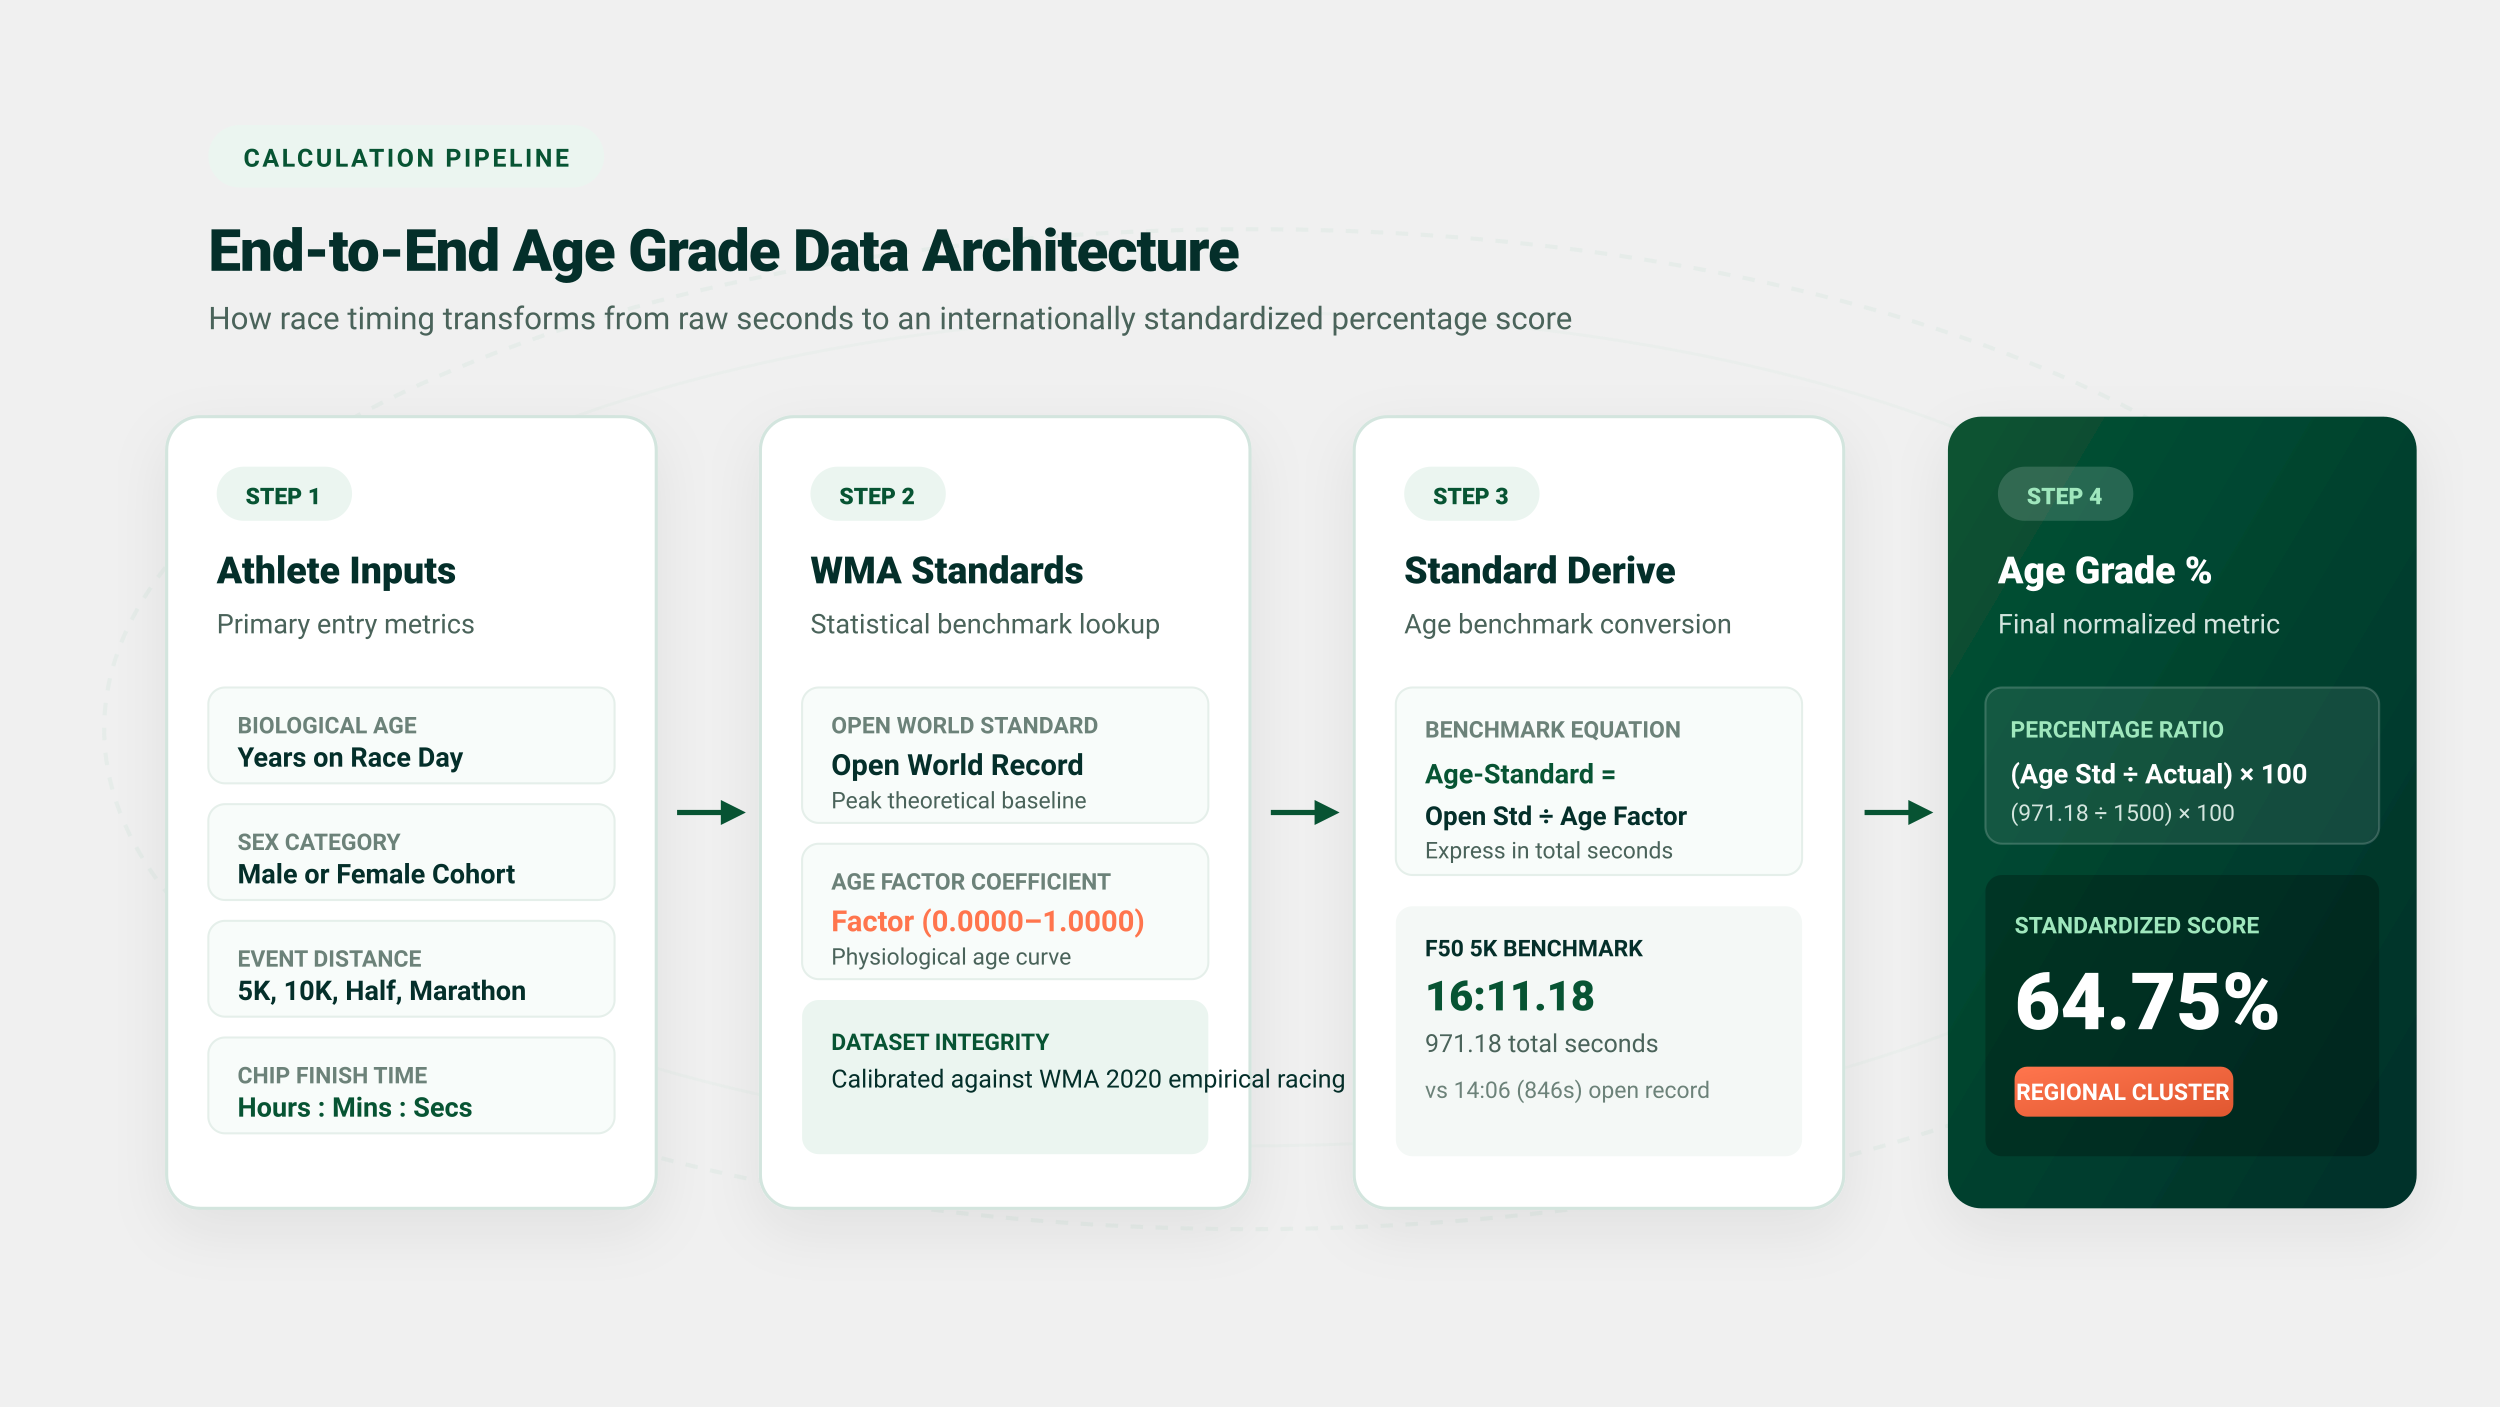
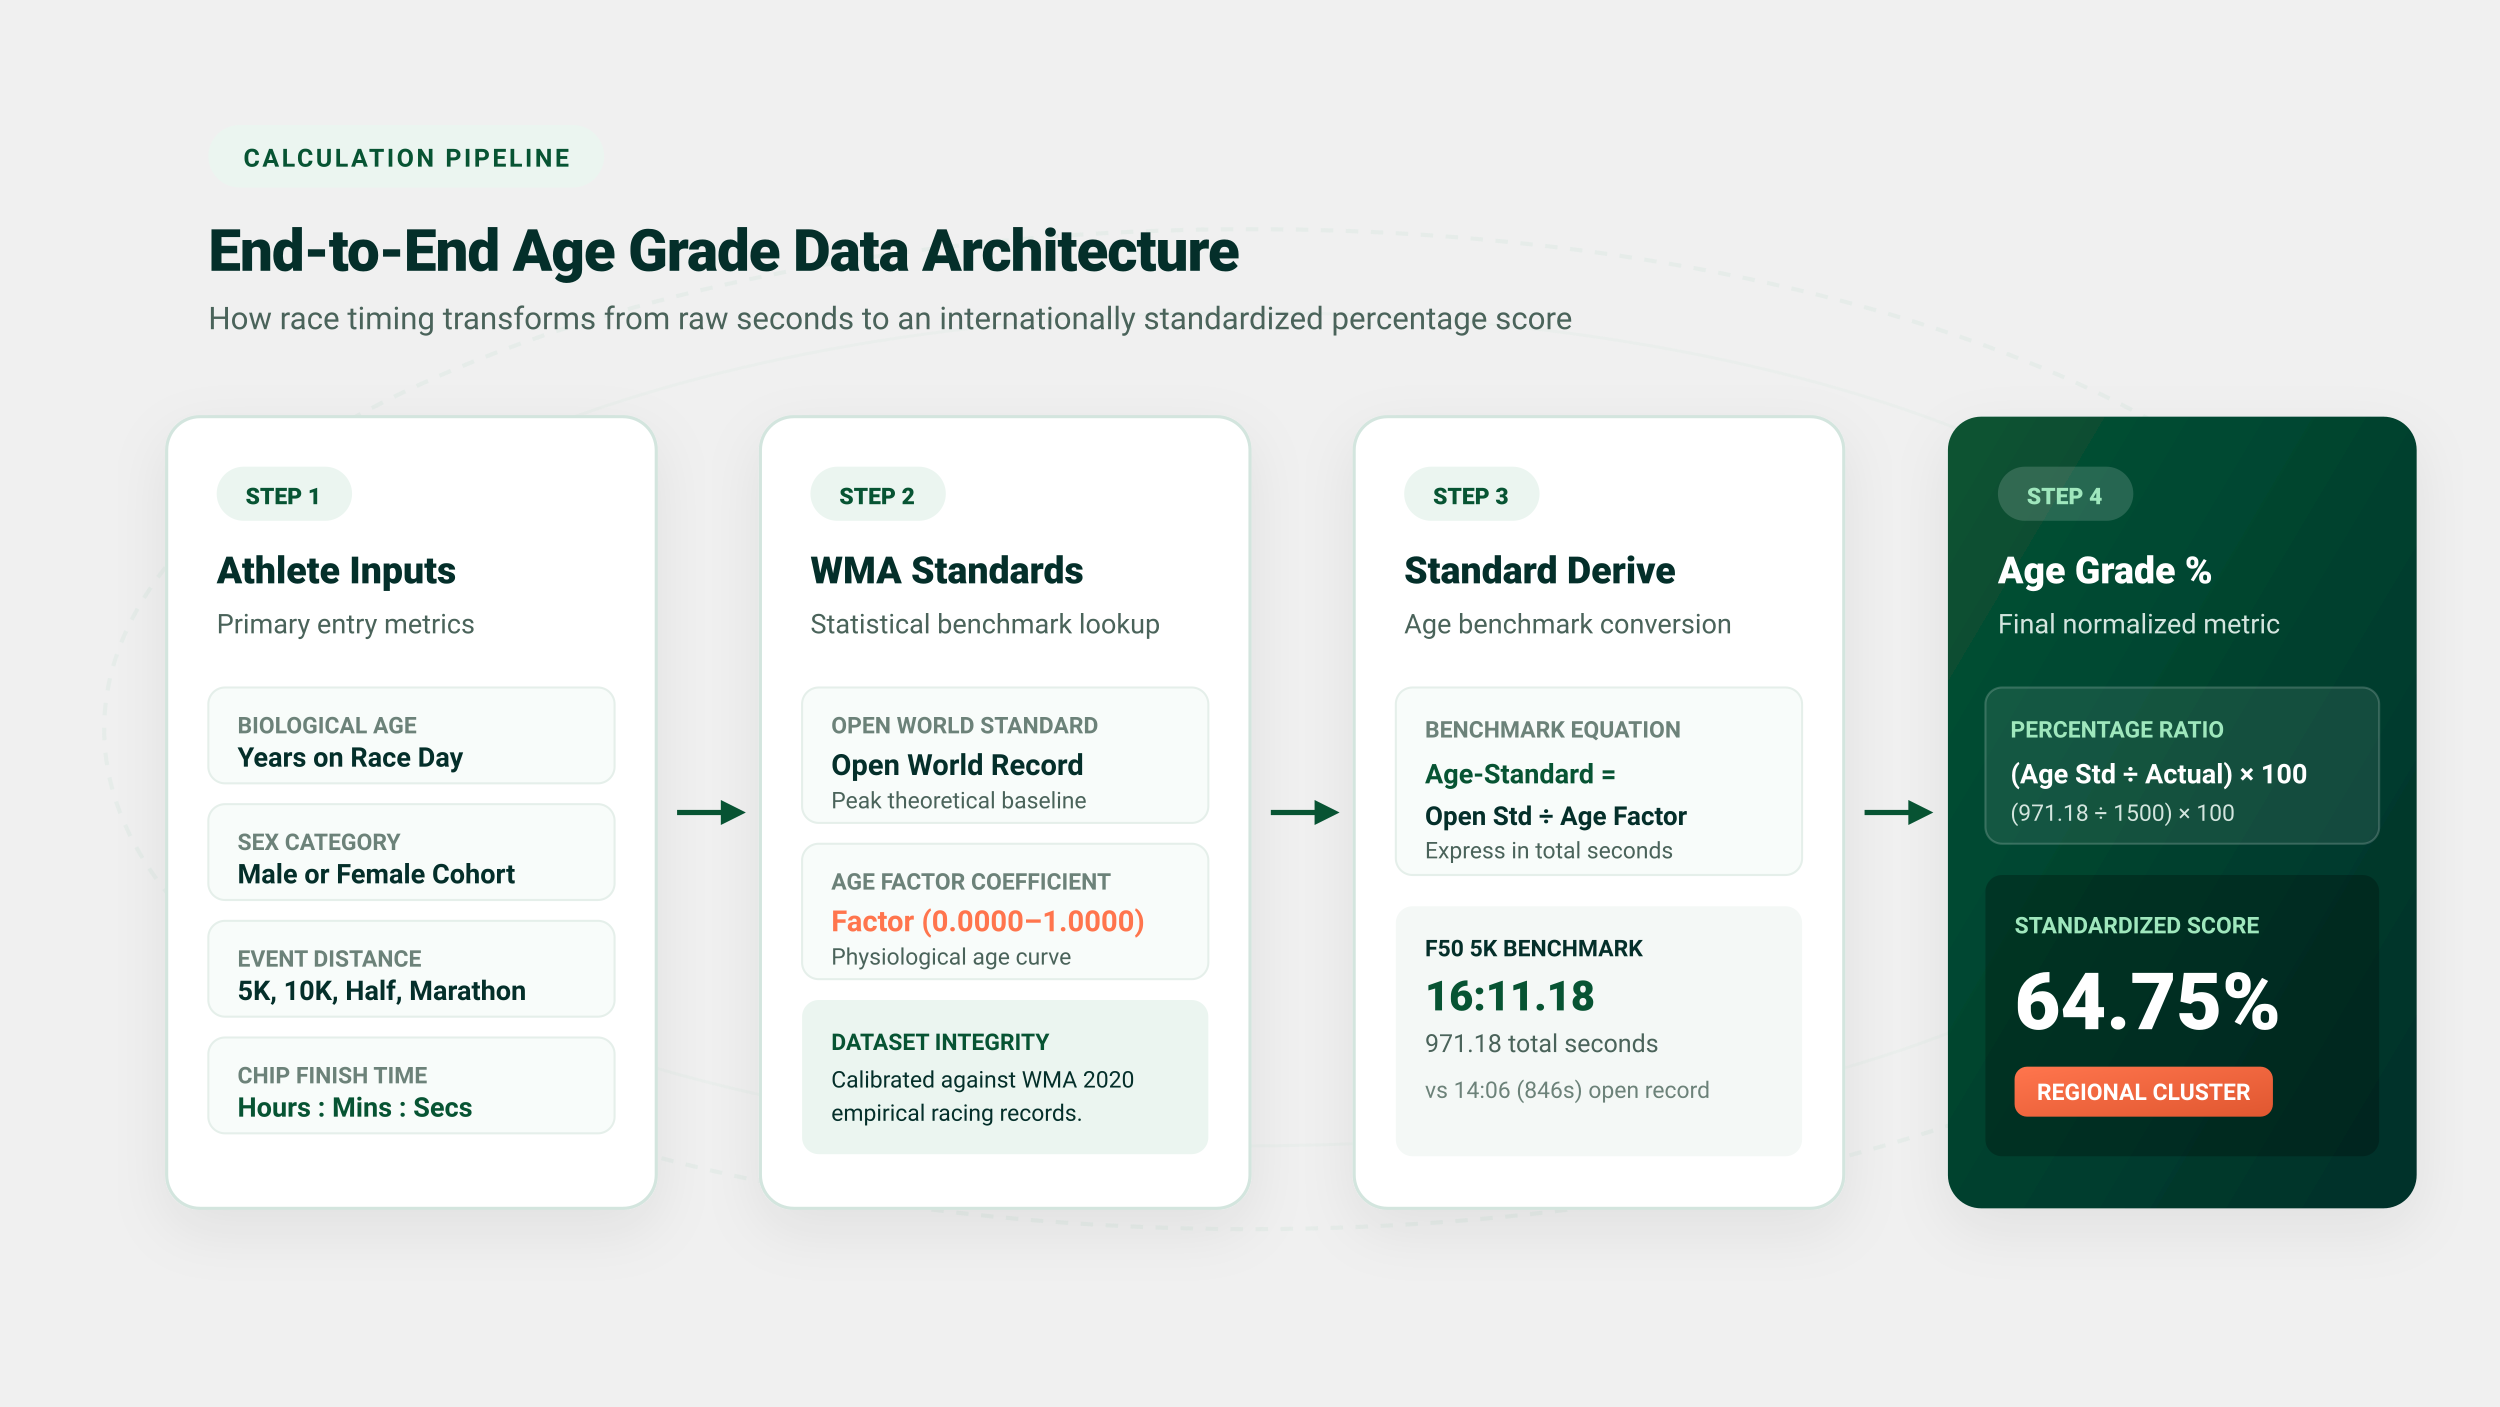
<svg xmlns="http://www.w3.org/2000/svg" viewBox="0 0 1200 675" width="1200" height="675" style="background:#F7FAF8;font-family:-apple-system,BlinkMacSystemFont,'Segoe UI',Roboto,Helvetica,Arial,sans-serif;">
  <defs>
    <filter id="nodeShadow" x="-10%" y="-10%" width="120%" height="125%" filterUnits="objectBoundingBox">
      <feDropShadow dx="0" dy="10" stdDeviation="14" flood-color="#042F2A" flood-opacity="0.07" />
    </filter>
    <linearGradient id="flowPrimary" x1="0%" y1="0%" x2="100%" y2="100%">
      <stop offset="0%" stop-color="#075433" />
      <stop offset="100%" stop-color="#042F2A" />
    </linearGradient>
    <linearGradient id="accentBadge" x1="0%" y1="0%" x2="100%" y2="100%">
      <stop offset="0%" stop-color="#FF754D" />
      <stop offset="100%" stop-color="#E05730" />
    </linearGradient>
    <marker id="arrow" viewBox="0 0 10 10" refX="6" refY="5" markerWidth="6" markerHeight="6" orient="auto-start-reverse">
      <path d="M 0 1 L 8 5 L 0 9 z" fill="#075433" />
    </marker>
  </defs>
  <g opacity="0.35">
    <ellipse cx="600" cy="350" rx="550" ry="240" fill="none" stroke="#D3E5DE" stroke-width="2" stroke-dasharray="6 6" />
    <ellipse cx="600" cy="350" rx="490" ry="200" fill="none" stroke="#E0EBE5" stroke-width="1.5" />
  </g>
  <g transform="translate(100, 60)">
    <rect x="0" y="0" width="190" height="30" rx="15" fill="#EBF5F0" />
    <text x="95" y="20" font-size="12" font-weight="700" fill="#075433" letter-spacing="1.2" text-anchor="middle">CALCULATION PIPELINE</text>
    <text x="0" y="70" font-size="28" font-weight="800" fill="#042F2A" letter-spacing="-0.5">End-to-End Age Grade Data Architecture</text>
    <text x="0" y="98" font-size="15" fill="#4A635A">How race timing transforms from raw seconds to an internationally standardized percentage score</text>
  </g>
  <g transform="translate(80, 200)">
    <rect x="0" y="0" width="235" height="380" rx="16" fill="#FFFFFF" stroke="#D3E5DE" stroke-width="1.5" filter="url(#nodeShadow)" />
    <rect x="24" y="24" width="65" height="26" rx="13" fill="#EBF5F0" />
    <text x="56" y="42" font-size="11" font-weight="800" fill="#075433" text-anchor="middle">STEP 1</text>
    <text x="24" y="80" font-size="18" font-weight="800" fill="#042F2A">Athlete Inputs</text>
    <text x="24" y="104" font-size="13" fill="#4A635A">Primary entry metrics</text>
    <g transform="translate(20, 130)">
      <rect x="0" y="0" width="195" height="46" rx="8" fill="#F8FCFA" stroke="#E5EFEA" />
      <text x="14" y="22" font-size="11" font-weight="600" fill="#6C8279">BIOLOGICAL AGE</text>
      <text x="14" y="38" font-size="13" font-weight="700" fill="#042F2A">Years on Race Day</text>
    </g>
    <g transform="translate(20, 186)">
      <rect x="0" y="0" width="195" height="46" rx="8" fill="#F8FCFA" stroke="#E5EFEA" />
      <text x="14" y="22" font-size="11" font-weight="600" fill="#6C8279">SEX CATEGORY</text>
      <text x="14" y="38" font-size="13" font-weight="700" fill="#042F2A">Male or Female Cohort</text>
    </g>
    <g transform="translate(20, 242)">
      <rect x="0" y="0" width="195" height="46" rx="8" fill="#F8FCFA" stroke="#E5EFEA" />
      <text x="14" y="22" font-size="11" font-weight="600" fill="#6C8279">EVENT DISTANCE</text>
      <text x="14" y="38" font-size="13" font-weight="700" fill="#042F2A">5K, 10K, Half, Marathon</text>
    </g>
    <g transform="translate(20, 298)">
      <rect x="0" y="0" width="195" height="46" rx="8" fill="#F8FCFA" stroke="#E5EFEA" />
      <text x="14" y="22" font-size="11" font-weight="600" fill="#6C8279">CHIP FINISH TIME</text>
      <text x="14" y="38" font-size="13" font-weight="700" fill="#075433">Hours : Mins : Secs</text>
    </g>
  </g>
  <line x1="325" y1="390" x2="355" y2="390" stroke="#075433" stroke-width="2.5" marker-end="url(#arrow)" />
  <g transform="translate(365, 200)">
    <rect x="0" y="0" width="235" height="380" rx="16" fill="#FFFFFF" stroke="#D3E5DE" stroke-width="1.5" filter="url(#nodeShadow)" />
    <rect x="24" y="24" width="65" height="26" rx="13" fill="#EBF5F0" />
    <text x="56" y="42" font-size="11" font-weight="800" fill="#075433" text-anchor="middle">STEP 2</text>
    <text x="24" y="80" font-size="18" font-weight="800" fill="#042F2A">WMA Standards</text>
    <text x="24" y="104" font-size="13" fill="#4A635A">Statistical benchmark lookup</text>
    <g transform="translate(20, 130)">
      <rect x="0" y="0" width="195" height="65" rx="8" fill="#F8FCFA" stroke="#E5EFEA" />
      <text x="14" y="22" font-size="11" font-weight="600" fill="#6C8279">OPEN WORLD STANDARD</text>
      <text x="14" y="42" font-size="14" font-weight="700" fill="#042F2A">Open World Record</text>
      <text x="14" y="58" font-size="11" fill="#4A635A">Peak theoretical baseline</text>
    </g>
    <g transform="translate(20, 205)">
      <rect x="0" y="0" width="195" height="65" rx="8" fill="#F8FCFA" stroke="#E5EFEA" />
      <text x="14" y="22" font-size="11" font-weight="600" fill="#6C8279">AGE FACTOR COEFFICIENT</text>
      <text x="14" y="42" font-size="14" font-weight="700" fill="#FF754D">Factor (0.0000–1.0000)</text>
      <text x="14" y="58" font-size="11" fill="#4A635A">Physiological age curve</text>
    </g>
    <g transform="translate(20, 280)">
      <rect x="0" y="0" width="195" height="74" rx="8" fill="#EBF5F0" />
      <text x="14" y="24" font-size="11" font-weight="700" fill="#075433">DATASET INTEGRITY</text>
-       <text x="14" y="42" font-size="12" fill="#042F2A">Calibrated against WMA 2020 empirical racing records.</text>
+       <text x="14" y="42" font-size="11" fill="#042F2A">Calibrated against WMA 2020</text>
+       <text x="14" y="58" font-size="11" fill="#042F2A">empirical racing records.</text>
    </g>
  </g>
  <line x1="610" y1="390" x2="640" y2="390" stroke="#075433" stroke-width="2.5" marker-end="url(#arrow)" />
  <g transform="translate(650, 200)">
    <rect x="0" y="0" width="235" height="380" rx="16" fill="#FFFFFF" stroke="#D3E5DE" stroke-width="1.5" filter="url(#nodeShadow)" />
    <rect x="24" y="24" width="65" height="26" rx="13" fill="#EBF5F0" />
    <text x="56" y="42" font-size="11" font-weight="800" fill="#075433" text-anchor="middle">STEP 3</text>
    <text x="24" y="80" font-size="18" font-weight="800" fill="#042F2A">Standard Derive</text>
    <text x="24" y="104" font-size="13" fill="#4A635A">Age benchmark conversion</text>
    <g transform="translate(20, 130)">
      <rect x="0" y="0" width="195" height="90" rx="8" fill="#F8FCFA" stroke="#E5EFEA" />
      <text x="14" y="24" font-size="11" font-weight="600" fill="#6C8279">BENCHMARK EQUATION</text>
      <text x="14" y="46" font-size="13" font-weight="700" fill="#075433">Age-Standard =</text>
      <text x="14" y="66" font-size="12.5" font-weight="600" fill="#042F2A">Open Std ÷ Age Factor</text>
      <text x="14" y="82" font-size="11" fill="#4A635A">Express in total seconds</text>
    </g>
    <g transform="translate(20, 235)">
      <rect x="0" y="0" width="195" height="120" rx="8" fill="#F4F8F6" />
      <text x="14" y="24" font-size="11" font-weight="700" fill="#042F2A">F50 5K BENCHMARK</text>
      <text x="14" y="50" font-size="20" font-weight="800" fill="#075433">16:11.18</text>
      <text x="14" y="70" font-size="12" fill="#4A635A">971.18 total seconds</text>
      <text x="14" y="92" font-size="11" fill="#6C8279">vs 14:06 (846s) open record</text>
    </g>
  </g>
  <line x1="895" y1="390" x2="925" y2="390" stroke="#075433" stroke-width="2.5" marker-end="url(#arrow)" />
  <g transform="translate(935, 200)">
    <rect x="0" y="0" width="225" height="380" rx="16" fill="url(#flowPrimary)" filter="url(#nodeShadow)" />
    <rect x="24" y="24" width="65" height="26" rx="13" fill="rgba(255,255,255,0.15)" />
    <text x="56" y="42" font-size="11" font-weight="800" fill="#9FE7BD" text-anchor="middle">STEP 4</text>
    <text x="24" y="80" font-size="18" font-weight="800" fill="#FFFFFF">Age Grade %</text>
    <text x="24" y="104" font-size="13" fill="#D3E5DE">Final normalized metric</text>
    <g transform="translate(18, 130)">
      <rect x="0" y="0" width="189" height="75" rx="8" fill="rgba(255,255,255,0.08)" stroke="rgba(255,255,255,0.18)" />
      <text x="12" y="24" font-size="11" font-weight="700" fill="#9FE7BD">PERCENTAGE RATIO</text>
      <text x="12" y="46" font-size="13" font-weight="600" fill="#FFFFFF">(Age Std ÷ Actual) × 100</text>
      <text x="12" y="64" font-size="11" fill="#D3E5DE">(971.18 ÷ 1500) × 100</text>
    </g>
    <g transform="translate(18, 220)">
      <rect x="0" y="0" width="189" height="135" rx="8" fill="rgba(0,0,0,0.25)" />
      <text x="14" y="28" font-size="11" font-weight="700" fill="#9FE7BD">STANDARDIZED SCORE</text>
      <text x="14" y="74" font-size="38" font-weight="900" fill="#FFFFFF">64.75%</text>
-       <rect x="14" y="92" width="105" height="24" rx="6" fill="url(#accentBadge)" />
-       <text x="66" y="108" font-size="11" font-weight="700" fill="#FFFFFF" text-anchor="middle">REGIONAL CLUSTER</text>
+       <rect x="14" y="92" width="124" height="24" rx="6" fill="url(#accentBadge)" />
+       <text x="76" y="108" font-size="11" font-weight="700" fill="#FFFFFF" text-anchor="middle">REGIONAL CLUSTER</text>
    </g>
  </g>
</svg>
